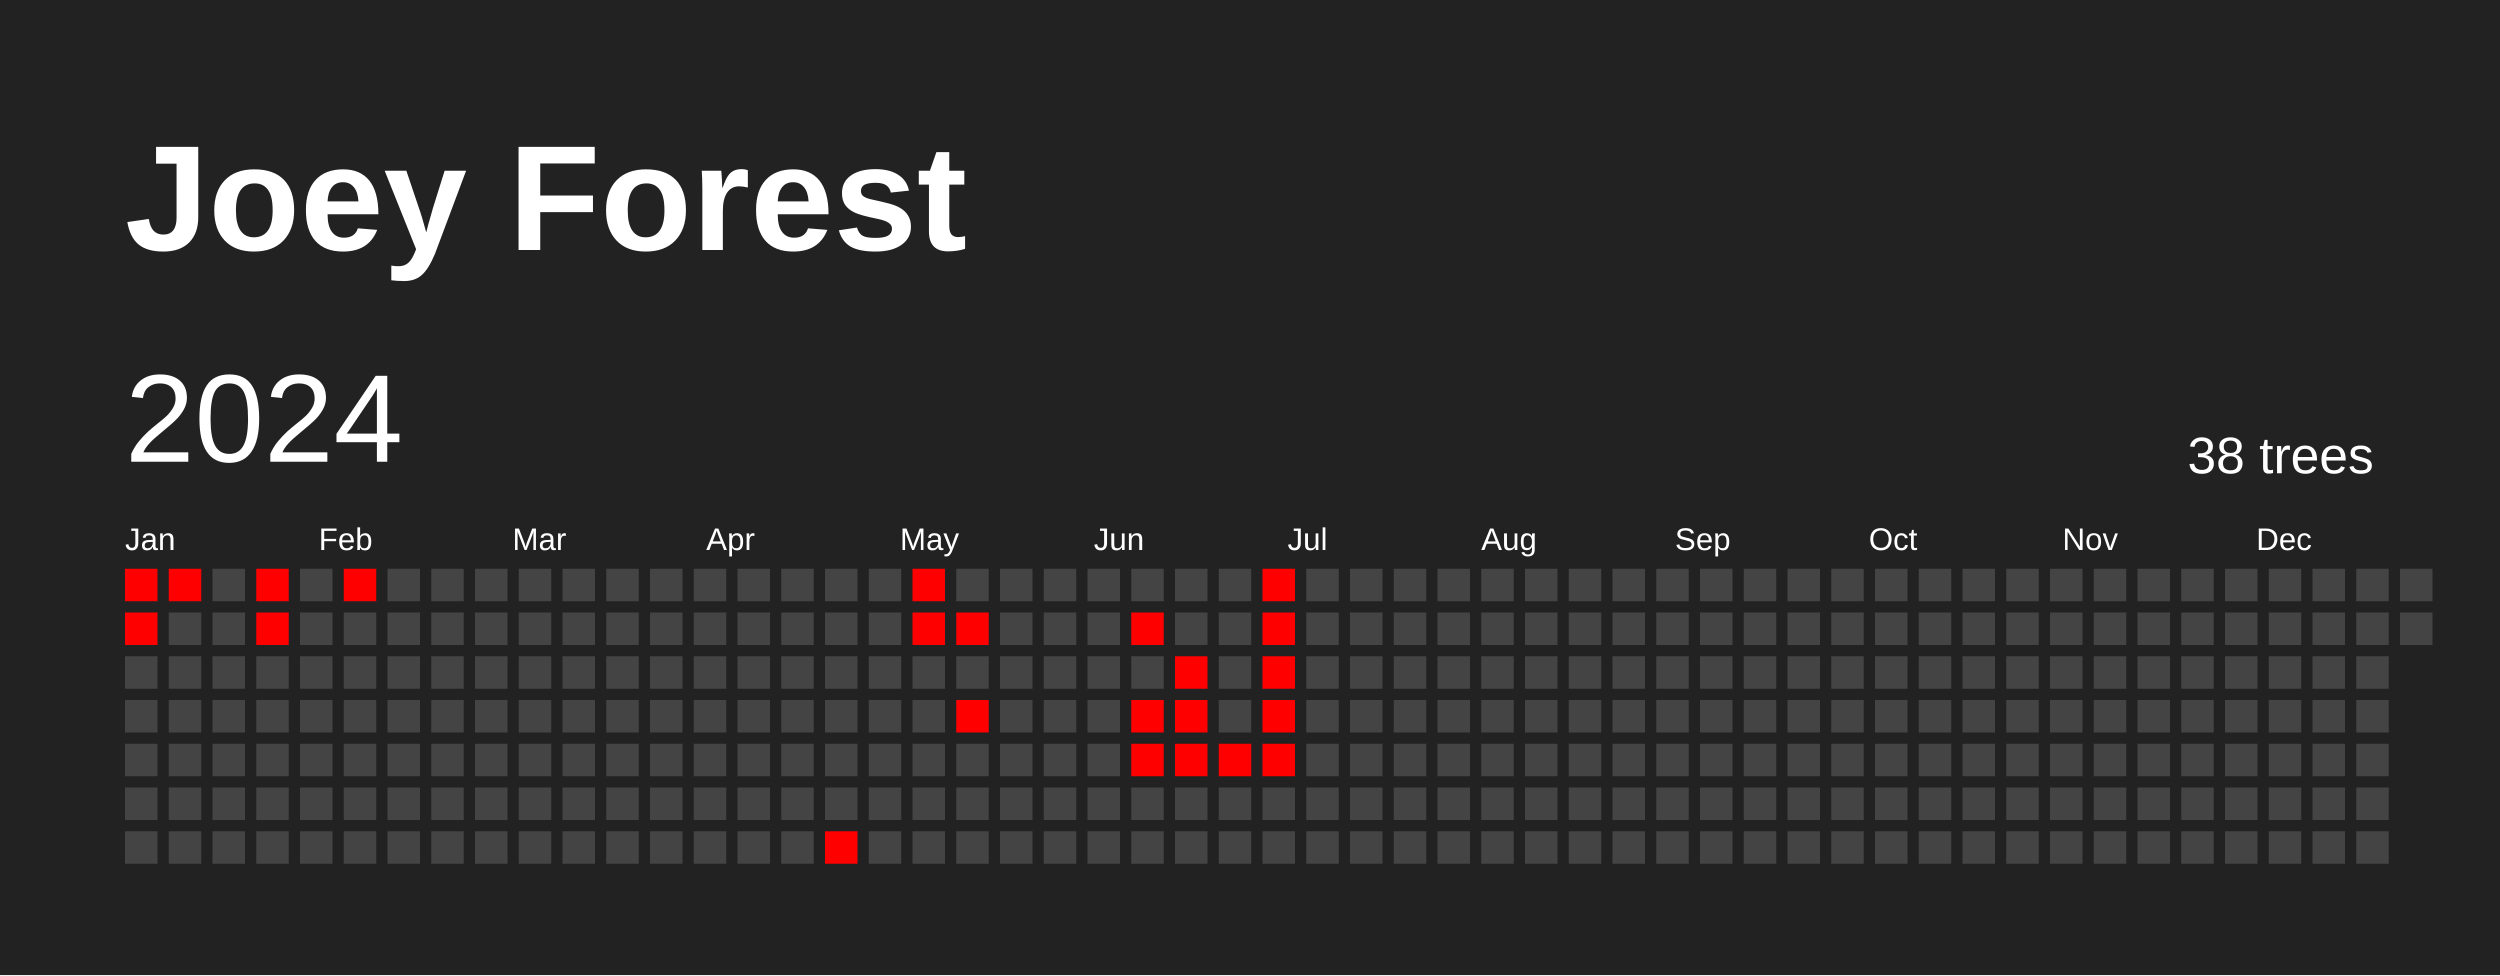
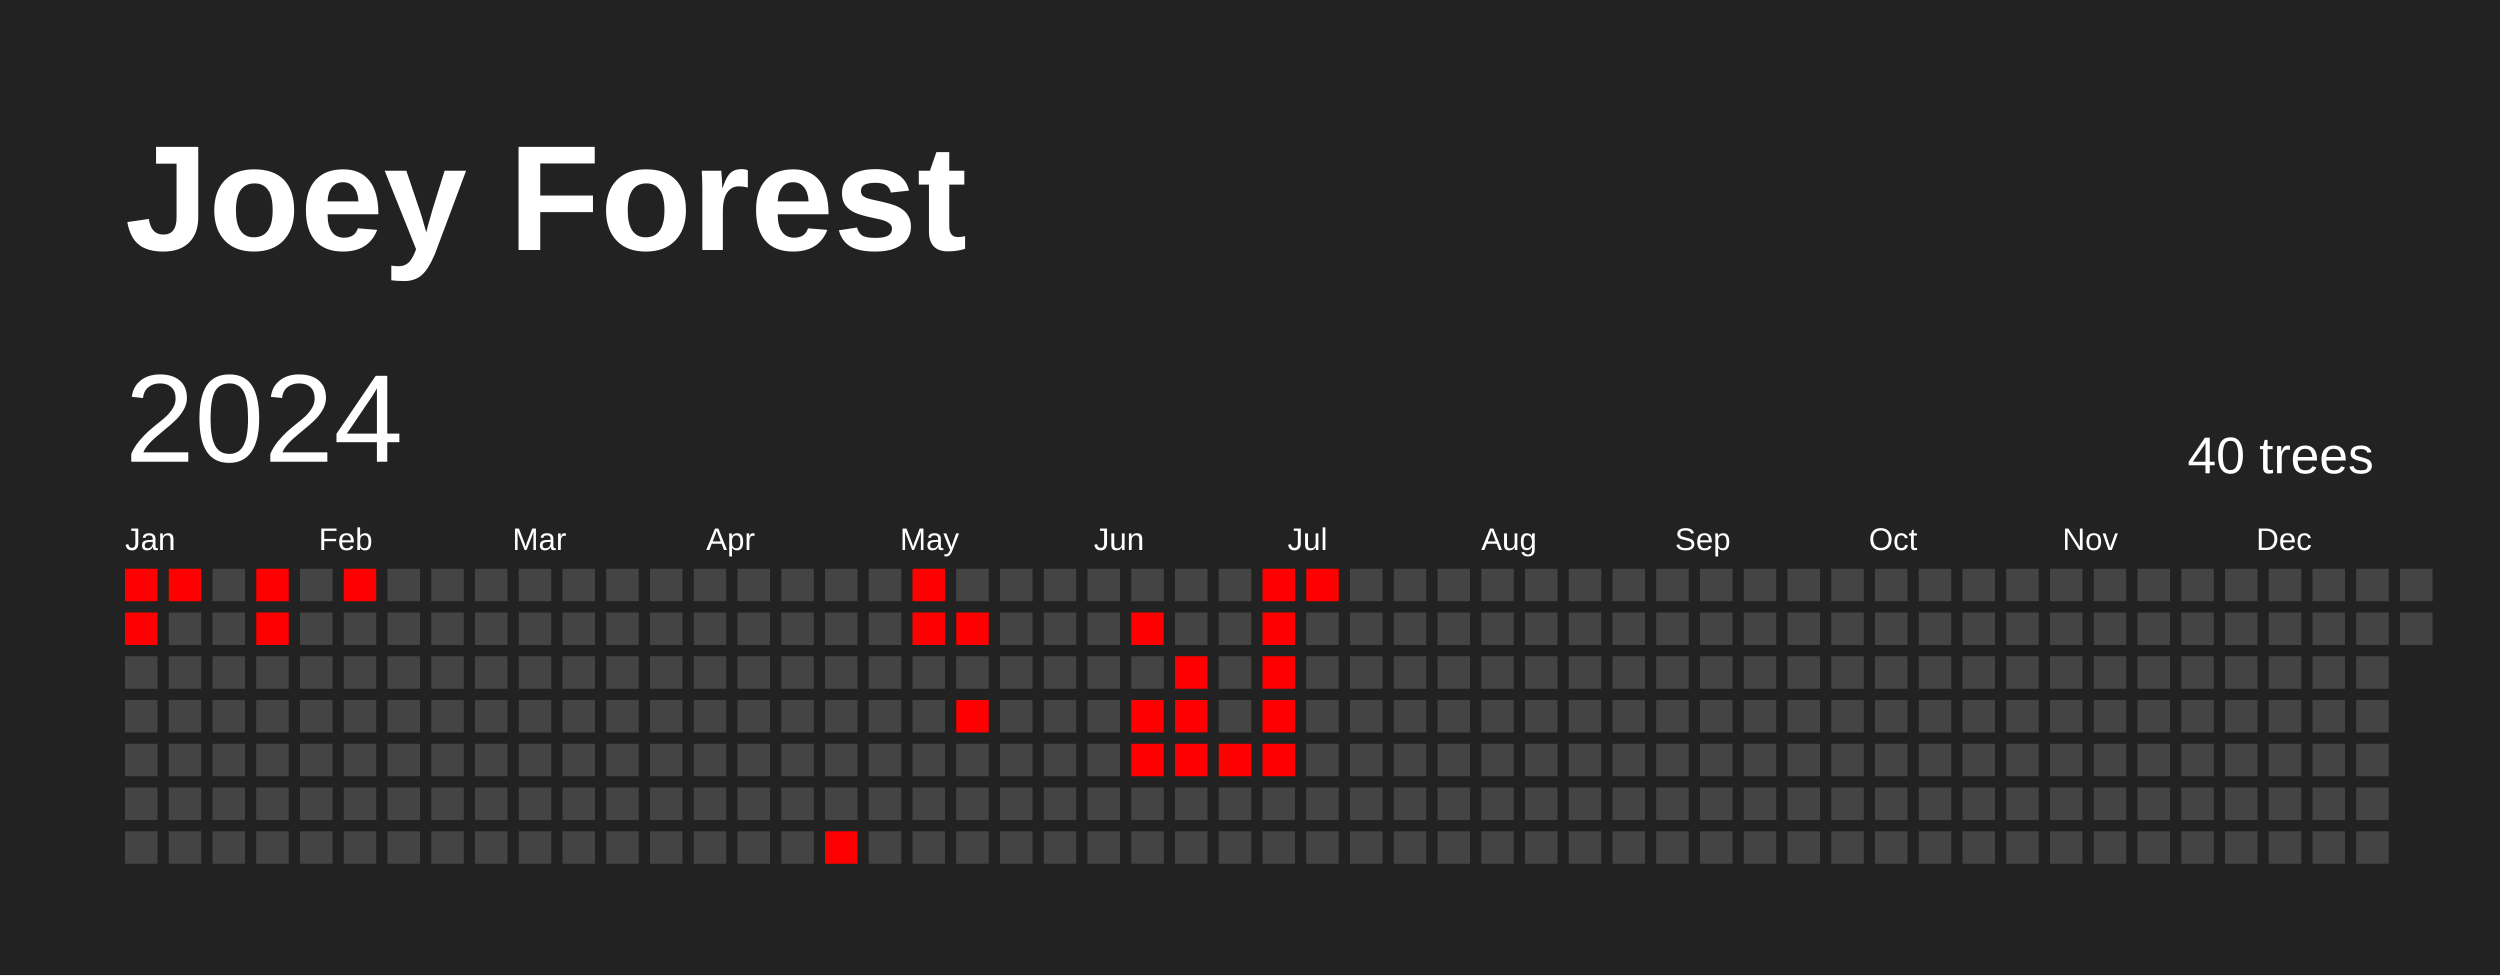
<svg xmlns="http://www.w3.org/2000/svg" baseProfile="full" height="78mm" version="1.1" viewBox="0,0,200,78" width="200mm">
  <defs />
  <rect fill="#222222" height="78" width="200" x="0" y="0" />
  <text fill="#FFFFFF" style="font-size:12px; font-family:Arial; font-weight:bold;" x="10" y="20">Joey Forest</text>
  <text dominant-baseline="hanging" fill="#FFFFFF" style="font-size:10.0px; font-family:Arial;" x="10" y="30">2024</text>
-   <text dominant-baseline="hanging" fill="#FFFFFF" style="font-size:4.125px; font-family:Arial;" x="175" y="35">38 trees</text>
+   <text dominant-baseline="hanging" fill="#FFFFFF" style="font-size:4.125px; font-family:Arial;" x="175" y="35">40 trees</text>
  <text fill="#FFFFFF" style="font-size:2.5px; font-family:Arial" x="10.0" y="44">Jan</text>
  <text fill="#FFFFFF" style="font-size:2.5px; font-family:Arial" x="25.5" y="44">Feb</text>
  <text fill="#FFFFFF" style="font-size:2.5px; font-family:Arial" x="41.0" y="44">Mar</text>
  <text fill="#FFFFFF" style="font-size:2.5px; font-family:Arial" x="56.5" y="44">Apr</text>
  <text fill="#FFFFFF" style="font-size:2.5px; font-family:Arial" x="72.0" y="44">May</text>
  <text fill="#FFFFFF" style="font-size:2.5px; font-family:Arial" x="87.5" y="44">Jun</text>
  <text fill="#FFFFFF" style="font-size:2.5px; font-family:Arial" x="103.0" y="44">Jul</text>
  <text fill="#FFFFFF" style="font-size:2.5px; font-family:Arial" x="118.5" y="44">Aug</text>
  <text fill="#FFFFFF" style="font-size:2.5px; font-family:Arial" x="134.0" y="44">Sep</text>
  <text fill="#FFFFFF" style="font-size:2.5px; font-family:Arial" x="149.5" y="44">Oct</text>
  <text fill="#FFFFFF" style="font-size:2.5px; font-family:Arial" x="165.0" y="44">Nov</text>
  <text fill="#FFFFFF" style="font-size:2.5px; font-family:Arial" x="180.5" y="44">Dec</text>
  <rect fill="red" height="2.6" width="2.6" x="10.0" y="45.5" />
  <rect fill="red" height="2.6" width="2.6" x="10.0" y="49.0" />
  <rect fill="#444444" height="2.6" width="2.6" x="10.0" y="52.5" />
  <rect fill="#444444" height="2.6" width="2.6" x="10.0" y="56.0" />
  <rect fill="#444444" height="2.6" width="2.6" x="10.0" y="59.5" />
  <rect fill="#444444" height="2.6" width="2.6" x="10.0" y="63.0" />
  <rect fill="#444444" height="2.6" width="2.6" x="10.0" y="66.5" />
  <rect fill="red" height="2.6" width="2.6" x="13.5" y="45.5" />
  <rect fill="#444444" height="2.6" width="2.6" x="13.5" y="49.0" />
  <rect fill="#444444" height="2.6" width="2.6" x="13.5" y="52.5" />
  <rect fill="#444444" height="2.6" width="2.6" x="13.5" y="56.0" />
  <rect fill="#444444" height="2.6" width="2.6" x="13.5" y="59.5" />
  <rect fill="#444444" height="2.6" width="2.6" x="13.5" y="63.0" />
  <rect fill="#444444" height="2.6" width="2.6" x="13.5" y="66.5" />
  <rect fill="#444444" height="2.6" width="2.6" x="17.0" y="45.5" />
  <rect fill="#444444" height="2.6" width="2.6" x="17.0" y="49.0" />
  <rect fill="#444444" height="2.6" width="2.6" x="17.0" y="52.5" />
  <rect fill="#444444" height="2.6" width="2.6" x="17.0" y="56.0" />
  <rect fill="#444444" height="2.6" width="2.6" x="17.0" y="59.5" />
  <rect fill="#444444" height="2.6" width="2.6" x="17.0" y="63.0" />
  <rect fill="#444444" height="2.6" width="2.6" x="17.0" y="66.5" />
  <rect fill="red" height="2.6" width="2.6" x="20.5" y="45.5" />
  <rect fill="red" height="2.6" width="2.6" x="20.5" y="49.0" />
  <rect fill="#444444" height="2.6" width="2.6" x="20.5" y="52.5" />
  <rect fill="#444444" height="2.6" width="2.6" x="20.5" y="56.0" />
  <rect fill="#444444" height="2.6" width="2.6" x="20.5" y="59.5" />
  <rect fill="#444444" height="2.6" width="2.6" x="20.5" y="63.0" />
  <rect fill="#444444" height="2.6" width="2.6" x="20.5" y="66.5" />
  <rect fill="#444444" height="2.6" width="2.6" x="24.0" y="45.5" />
  <rect fill="#444444" height="2.6" width="2.6" x="24.0" y="49.0" />
  <rect fill="#444444" height="2.6" width="2.6" x="24.0" y="52.5" />
  <rect fill="#444444" height="2.6" width="2.6" x="24.0" y="56.0" />
  <rect fill="#444444" height="2.6" width="2.6" x="24.0" y="59.5" />
  <rect fill="#444444" height="2.6" width="2.6" x="24.0" y="63.0" />
  <rect fill="#444444" height="2.6" width="2.6" x="24.0" y="66.5" />
  <rect fill="red" height="2.6" width="2.6" x="27.5" y="45.5" />
  <rect fill="#444444" height="2.6" width="2.6" x="27.5" y="49.0" />
  <rect fill="#444444" height="2.6" width="2.6" x="27.5" y="52.5" />
  <rect fill="#444444" height="2.6" width="2.6" x="27.5" y="56.0" />
  <rect fill="#444444" height="2.6" width="2.6" x="27.5" y="59.5" />
  <rect fill="#444444" height="2.6" width="2.6" x="27.5" y="63.0" />
  <rect fill="#444444" height="2.6" width="2.6" x="27.5" y="66.5" />
  <rect fill="#444444" height="2.6" width="2.6" x="31.0" y="45.5" />
  <rect fill="#444444" height="2.6" width="2.6" x="31.0" y="49.0" />
  <rect fill="#444444" height="2.6" width="2.6" x="31.0" y="52.5" />
  <rect fill="#444444" height="2.6" width="2.6" x="31.0" y="56.0" />
  <rect fill="#444444" height="2.6" width="2.6" x="31.0" y="59.5" />
  <rect fill="#444444" height="2.6" width="2.6" x="31.0" y="63.0" />
  <rect fill="#444444" height="2.6" width="2.6" x="31.0" y="66.5" />
  <rect fill="#444444" height="2.6" width="2.6" x="34.5" y="45.5" />
  <rect fill="#444444" height="2.6" width="2.6" x="34.5" y="49.0" />
  <rect fill="#444444" height="2.6" width="2.6" x="34.5" y="52.5" />
  <rect fill="#444444" height="2.6" width="2.6" x="34.5" y="56.0" />
  <rect fill="#444444" height="2.6" width="2.6" x="34.5" y="59.5" />
  <rect fill="#444444" height="2.6" width="2.6" x="34.5" y="63.0" />
  <rect fill="#444444" height="2.6" width="2.6" x="34.5" y="66.5" />
  <rect fill="#444444" height="2.6" width="2.6" x="38.0" y="45.5" />
  <rect fill="#444444" height="2.6" width="2.6" x="38.0" y="49.0" />
  <rect fill="#444444" height="2.6" width="2.6" x="38.0" y="52.5" />
  <rect fill="#444444" height="2.6" width="2.6" x="38.0" y="56.0" />
  <rect fill="#444444" height="2.6" width="2.6" x="38.0" y="59.5" />
  <rect fill="#444444" height="2.6" width="2.6" x="38.0" y="63.0" />
  <rect fill="#444444" height="2.6" width="2.6" x="38.0" y="66.5" />
  <rect fill="#444444" height="2.6" width="2.6" x="41.5" y="45.5" />
  <rect fill="#444444" height="2.6" width="2.6" x="41.5" y="49.0" />
  <rect fill="#444444" height="2.6" width="2.6" x="41.5" y="52.5" />
  <rect fill="#444444" height="2.6" width="2.6" x="41.5" y="56.0" />
  <rect fill="#444444" height="2.6" width="2.6" x="41.5" y="59.5" />
  <rect fill="#444444" height="2.6" width="2.6" x="41.5" y="63.0" />
  <rect fill="#444444" height="2.6" width="2.6" x="41.5" y="66.5" />
  <rect fill="#444444" height="2.6" width="2.6" x="45.0" y="45.5" />
  <rect fill="#444444" height="2.6" width="2.6" x="45.0" y="49.0" />
  <rect fill="#444444" height="2.6" width="2.6" x="45.0" y="52.5" />
  <rect fill="#444444" height="2.6" width="2.6" x="45.0" y="56.0" />
  <rect fill="#444444" height="2.6" width="2.6" x="45.0" y="59.5" />
  <rect fill="#444444" height="2.6" width="2.6" x="45.0" y="63.0" />
  <rect fill="#444444" height="2.6" width="2.6" x="45.0" y="66.5" />
  <rect fill="#444444" height="2.6" width="2.6" x="48.5" y="45.5" />
  <rect fill="#444444" height="2.6" width="2.6" x="48.5" y="49.0" />
  <rect fill="#444444" height="2.6" width="2.6" x="48.5" y="52.5" />
  <rect fill="#444444" height="2.6" width="2.6" x="48.5" y="56.0" />
  <rect fill="#444444" height="2.6" width="2.6" x="48.5" y="59.5" />
  <rect fill="#444444" height="2.6" width="2.6" x="48.5" y="63.0" />
  <rect fill="#444444" height="2.6" width="2.6" x="48.5" y="66.5" />
  <rect fill="#444444" height="2.6" width="2.6" x="52.0" y="45.5" />
  <rect fill="#444444" height="2.6" width="2.6" x="52.0" y="49.0" />
  <rect fill="#444444" height="2.6" width="2.6" x="52.0" y="52.5" />
  <rect fill="#444444" height="2.6" width="2.6" x="52.0" y="56.0" />
  <rect fill="#444444" height="2.6" width="2.6" x="52.0" y="59.5" />
  <rect fill="#444444" height="2.6" width="2.6" x="52.0" y="63.0" />
  <rect fill="#444444" height="2.6" width="2.6" x="52.0" y="66.5" />
  <rect fill="#444444" height="2.6" width="2.6" x="55.5" y="45.5" />
  <rect fill="#444444" height="2.6" width="2.6" x="55.5" y="49.0" />
  <rect fill="#444444" height="2.6" width="2.6" x="55.5" y="52.5" />
  <rect fill="#444444" height="2.6" width="2.6" x="55.5" y="56.0" />
  <rect fill="#444444" height="2.6" width="2.6" x="55.5" y="59.5" />
  <rect fill="#444444" height="2.6" width="2.6" x="55.5" y="63.0" />
  <rect fill="#444444" height="2.6" width="2.6" x="55.5" y="66.5" />
  <rect fill="#444444" height="2.6" width="2.6" x="59.0" y="45.5" />
  <rect fill="#444444" height="2.6" width="2.6" x="59.0" y="49.0" />
  <rect fill="#444444" height="2.6" width="2.6" x="59.0" y="52.5" />
  <rect fill="#444444" height="2.6" width="2.6" x="59.0" y="56.0" />
  <rect fill="#444444" height="2.6" width="2.6" x="59.0" y="59.5" />
  <rect fill="#444444" height="2.6" width="2.6" x="59.0" y="63.0" />
  <rect fill="#444444" height="2.6" width="2.6" x="59.0" y="66.5" />
  <rect fill="#444444" height="2.6" width="2.6" x="62.5" y="45.5" />
  <rect fill="#444444" height="2.6" width="2.6" x="62.5" y="49.0" />
  <rect fill="#444444" height="2.6" width="2.6" x="62.5" y="52.5" />
  <rect fill="#444444" height="2.6" width="2.6" x="62.5" y="56.0" />
  <rect fill="#444444" height="2.6" width="2.6" x="62.5" y="59.5" />
  <rect fill="#444444" height="2.6" width="2.6" x="62.5" y="63.0" />
  <rect fill="#444444" height="2.6" width="2.6" x="62.5" y="66.5" />
  <rect fill="#444444" height="2.6" width="2.6" x="66.0" y="45.5" />
  <rect fill="#444444" height="2.6" width="2.6" x="66.0" y="49.0" />
  <rect fill="#444444" height="2.6" width="2.6" x="66.0" y="52.5" />
  <rect fill="#444444" height="2.6" width="2.6" x="66.0" y="56.0" />
  <rect fill="#444444" height="2.6" width="2.6" x="66.0" y="59.5" />
  <rect fill="#444444" height="2.6" width="2.6" x="66.0" y="63.0" />
  <rect fill="red" height="2.6" width="2.6" x="66.0" y="66.5" />
  <rect fill="#444444" height="2.6" width="2.6" x="69.5" y="45.5" />
  <rect fill="#444444" height="2.6" width="2.6" x="69.5" y="49.0" />
  <rect fill="#444444" height="2.6" width="2.6" x="69.5" y="52.5" />
  <rect fill="#444444" height="2.6" width="2.6" x="69.5" y="56.0" />
  <rect fill="#444444" height="2.6" width="2.6" x="69.5" y="59.5" />
  <rect fill="#444444" height="2.6" width="2.6" x="69.5" y="63.0" />
  <rect fill="#444444" height="2.6" width="2.6" x="69.5" y="66.5" />
  <rect fill="red" height="2.6" width="2.6" x="73.0" y="45.5" />
  <rect fill="red" height="2.6" width="2.6" x="73.0" y="49.0" />
  <rect fill="#444444" height="2.6" width="2.6" x="73.0" y="52.5" />
  <rect fill="#444444" height="2.6" width="2.6" x="73.0" y="56.0" />
  <rect fill="#444444" height="2.6" width="2.6" x="73.0" y="59.5" />
  <rect fill="#444444" height="2.6" width="2.6" x="73.0" y="63.0" />
  <rect fill="#444444" height="2.6" width="2.6" x="73.0" y="66.5" />
  <rect fill="#444444" height="2.6" width="2.6" x="76.5" y="45.5" />
  <rect fill="red" height="2.6" width="2.6" x="76.5" y="49.0" />
  <rect fill="#444444" height="2.6" width="2.6" x="76.5" y="52.5" />
  <rect fill="red" height="2.6" width="2.6" x="76.5" y="56.0" />
  <rect fill="#444444" height="2.6" width="2.6" x="76.5" y="59.5" />
  <rect fill="#444444" height="2.6" width="2.6" x="76.5" y="63.0" />
  <rect fill="#444444" height="2.6" width="2.6" x="76.5" y="66.5" />
  <rect fill="#444444" height="2.6" width="2.6" x="80.0" y="45.5" />
  <rect fill="#444444" height="2.6" width="2.6" x="80.0" y="49.0" />
  <rect fill="#444444" height="2.6" width="2.6" x="80.0" y="52.5" />
  <rect fill="#444444" height="2.6" width="2.6" x="80.0" y="56.0" />
  <rect fill="#444444" height="2.6" width="2.6" x="80.0" y="59.5" />
  <rect fill="#444444" height="2.6" width="2.6" x="80.0" y="63.0" />
  <rect fill="#444444" height="2.6" width="2.6" x="80.0" y="66.5" />
  <rect fill="#444444" height="2.6" width="2.6" x="83.5" y="45.5" />
  <rect fill="#444444" height="2.6" width="2.6" x="83.5" y="49.0" />
  <rect fill="#444444" height="2.6" width="2.6" x="83.5" y="52.5" />
  <rect fill="#444444" height="2.6" width="2.6" x="83.5" y="56.0" />
  <rect fill="#444444" height="2.6" width="2.6" x="83.5" y="59.5" />
  <rect fill="#444444" height="2.6" width="2.6" x="83.5" y="63.0" />
  <rect fill="#444444" height="2.6" width="2.6" x="83.5" y="66.5" />
  <rect fill="#444444" height="2.6" width="2.6" x="87.0" y="45.5" />
  <rect fill="#444444" height="2.6" width="2.6" x="87.0" y="49.0" />
  <rect fill="#444444" height="2.6" width="2.6" x="87.0" y="52.5" />
  <rect fill="#444444" height="2.6" width="2.6" x="87.0" y="56.0" />
  <rect fill="#444444" height="2.6" width="2.6" x="87.0" y="59.5" />
  <rect fill="#444444" height="2.6" width="2.6" x="87.0" y="63.0" />
  <rect fill="#444444" height="2.6" width="2.6" x="87.0" y="66.5" />
  <rect fill="#444444" height="2.6" width="2.6" x="90.5" y="45.5" />
  <rect fill="red" height="2.6" width="2.6" x="90.5" y="49.0" />
  <rect fill="#444444" height="2.6" width="2.6" x="90.5" y="52.5" />
  <rect fill="red" height="2.6" width="2.6" x="90.5" y="56.0" />
  <rect fill="red" height="2.6" width="2.6" x="90.5" y="59.5" />
  <rect fill="#444444" height="2.6" width="2.6" x="90.5" y="63.0" />
  <rect fill="#444444" height="2.6" width="2.6" x="90.5" y="66.5" />
  <rect fill="#444444" height="2.6" width="2.6" x="94.0" y="45.5" />
  <rect fill="#444444" height="2.6" width="2.6" x="94.0" y="49.0" />
  <rect fill="red" height="2.6" width="2.6" x="94.0" y="52.5" />
  <rect fill="red" height="2.6" width="2.6" x="94.0" y="56.0" />
  <rect fill="red" height="2.6" width="2.6" x="94.0" y="59.5" />
  <rect fill="#444444" height="2.6" width="2.6" x="94.0" y="63.0" />
  <rect fill="#444444" height="2.6" width="2.6" x="94.0" y="66.5" />
  <rect fill="#444444" height="2.6" width="2.6" x="97.5" y="45.5" />
  <rect fill="#444444" height="2.6" width="2.6" x="97.5" y="49.0" />
  <rect fill="#444444" height="2.6" width="2.6" x="97.5" y="52.5" />
  <rect fill="#444444" height="2.6" width="2.6" x="97.5" y="56.0" />
  <rect fill="red" height="2.6" width="2.6" x="97.5" y="59.5" />
  <rect fill="#444444" height="2.6" width="2.6" x="97.5" y="63.0" />
  <rect fill="#444444" height="2.6" width="2.6" x="97.5" y="66.5" />
  <rect fill="red" height="2.6" width="2.6" x="101.0" y="45.5" />
  <rect fill="red" height="2.6" width="2.6" x="101.0" y="49.0" />
  <rect fill="red" height="2.6" width="2.6" x="101.0" y="52.5" />
  <rect fill="red" height="2.6" width="2.6" x="101.0" y="56.0" />
  <rect fill="red" height="2.6" width="2.6" x="101.0" y="59.5" />
  <rect fill="#444444" height="2.6" width="2.6" x="101.0" y="63.0" />
  <rect fill="#444444" height="2.6" width="2.6" x="101.0" y="66.5" />
-   <rect fill="#444444" height="2.6" width="2.6" x="104.5" y="45.5" />
+   <rect fill="red" height="2.6" width="2.6" x="104.5" y="45.5" />
  <rect fill="#444444" height="2.6" width="2.6" x="104.5" y="49.0" />
  <rect fill="#444444" height="2.6" width="2.6" x="104.5" y="52.5" />
  <rect fill="#444444" height="2.6" width="2.6" x="104.5" y="56.0" />
  <rect fill="#444444" height="2.6" width="2.6" x="104.5" y="59.5" />
  <rect fill="#444444" height="2.6" width="2.6" x="104.5" y="63.0" />
  <rect fill="#444444" height="2.6" width="2.6" x="104.5" y="66.5" />
  <rect fill="#444444" height="2.6" width="2.6" x="108.0" y="45.5" />
  <rect fill="#444444" height="2.6" width="2.6" x="108.0" y="49.0" />
  <rect fill="#444444" height="2.6" width="2.6" x="108.0" y="52.5" />
  <rect fill="#444444" height="2.6" width="2.6" x="108.0" y="56.0" />
  <rect fill="#444444" height="2.6" width="2.6" x="108.0" y="59.5" />
  <rect fill="#444444" height="2.6" width="2.6" x="108.0" y="63.0" />
  <rect fill="#444444" height="2.6" width="2.6" x="108.0" y="66.5" />
  <rect fill="#444444" height="2.6" width="2.6" x="111.5" y="45.5" />
  <rect fill="#444444" height="2.6" width="2.6" x="111.5" y="49.0" />
  <rect fill="#444444" height="2.6" width="2.6" x="111.5" y="52.5" />
  <rect fill="#444444" height="2.6" width="2.6" x="111.5" y="56.0" />
  <rect fill="#444444" height="2.6" width="2.6" x="111.5" y="59.5" />
  <rect fill="#444444" height="2.6" width="2.6" x="111.5" y="63.0" />
  <rect fill="#444444" height="2.6" width="2.6" x="111.5" y="66.5" />
  <rect fill="#444444" height="2.6" width="2.6" x="115.0" y="45.5" />
  <rect fill="#444444" height="2.6" width="2.6" x="115.0" y="49.0" />
  <rect fill="#444444" height="2.6" width="2.6" x="115.0" y="52.5" />
  <rect fill="#444444" height="2.6" width="2.6" x="115.0" y="56.0" />
  <rect fill="#444444" height="2.6" width="2.6" x="115.0" y="59.5" />
  <rect fill="#444444" height="2.6" width="2.6" x="115.0" y="63.0" />
  <rect fill="#444444" height="2.6" width="2.6" x="115.0" y="66.5" />
  <rect fill="#444444" height="2.6" width="2.6" x="118.5" y="45.5" />
  <rect fill="#444444" height="2.6" width="2.6" x="118.5" y="49.0" />
  <rect fill="#444444" height="2.6" width="2.6" x="118.5" y="52.5" />
  <rect fill="#444444" height="2.6" width="2.6" x="118.5" y="56.0" />
  <rect fill="#444444" height="2.6" width="2.6" x="118.5" y="59.5" />
  <rect fill="#444444" height="2.6" width="2.6" x="118.5" y="63.0" />
  <rect fill="#444444" height="2.6" width="2.6" x="118.5" y="66.5" />
  <rect fill="#444444" height="2.6" width="2.6" x="122.0" y="45.5" />
  <rect fill="#444444" height="2.6" width="2.6" x="122.0" y="49.0" />
  <rect fill="#444444" height="2.6" width="2.6" x="122.0" y="52.5" />
  <rect fill="#444444" height="2.6" width="2.6" x="122.0" y="56.0" />
  <rect fill="#444444" height="2.6" width="2.6" x="122.0" y="59.5" />
  <rect fill="#444444" height="2.6" width="2.6" x="122.0" y="63.0" />
  <rect fill="#444444" height="2.6" width="2.6" x="122.0" y="66.5" />
  <rect fill="#444444" height="2.6" width="2.6" x="125.5" y="45.5" />
  <rect fill="#444444" height="2.6" width="2.6" x="125.5" y="49.0" />
  <rect fill="#444444" height="2.6" width="2.6" x="125.5" y="52.5" />
  <rect fill="#444444" height="2.6" width="2.6" x="125.5" y="56.0" />
  <rect fill="#444444" height="2.6" width="2.6" x="125.5" y="59.5" />
  <rect fill="#444444" height="2.6" width="2.6" x="125.5" y="63.0" />
  <rect fill="#444444" height="2.6" width="2.6" x="125.5" y="66.5" />
  <rect fill="#444444" height="2.6" width="2.6" x="129.0" y="45.5" />
  <rect fill="#444444" height="2.6" width="2.6" x="129.0" y="49.0" />
  <rect fill="#444444" height="2.6" width="2.6" x="129.0" y="52.5" />
  <rect fill="#444444" height="2.6" width="2.6" x="129.0" y="56.0" />
  <rect fill="#444444" height="2.6" width="2.6" x="129.0" y="59.5" />
  <rect fill="#444444" height="2.6" width="2.6" x="129.0" y="63.0" />
  <rect fill="#444444" height="2.6" width="2.6" x="129.0" y="66.5" />
  <rect fill="#444444" height="2.6" width="2.6" x="132.5" y="45.5" />
  <rect fill="#444444" height="2.6" width="2.6" x="132.5" y="49.0" />
  <rect fill="#444444" height="2.6" width="2.6" x="132.5" y="52.5" />
  <rect fill="#444444" height="2.6" width="2.6" x="132.5" y="56.0" />
  <rect fill="#444444" height="2.6" width="2.6" x="132.5" y="59.5" />
  <rect fill="#444444" height="2.6" width="2.6" x="132.5" y="63.0" />
  <rect fill="#444444" height="2.6" width="2.6" x="132.5" y="66.5" />
  <rect fill="#444444" height="2.6" width="2.6" x="136.0" y="45.5" />
  <rect fill="#444444" height="2.6" width="2.6" x="136.0" y="49.0" />
  <rect fill="#444444" height="2.6" width="2.6" x="136.0" y="52.5" />
  <rect fill="#444444" height="2.6" width="2.6" x="136.0" y="56.0" />
  <rect fill="#444444" height="2.6" width="2.6" x="136.0" y="59.5" />
  <rect fill="#444444" height="2.6" width="2.6" x="136.0" y="63.0" />
  <rect fill="#444444" height="2.6" width="2.6" x="136.0" y="66.5" />
  <rect fill="#444444" height="2.6" width="2.6" x="139.5" y="45.5" />
  <rect fill="#444444" height="2.6" width="2.6" x="139.5" y="49.0" />
  <rect fill="#444444" height="2.6" width="2.6" x="139.5" y="52.5" />
  <rect fill="#444444" height="2.6" width="2.6" x="139.5" y="56.0" />
  <rect fill="#444444" height="2.6" width="2.6" x="139.5" y="59.5" />
  <rect fill="#444444" height="2.6" width="2.6" x="139.5" y="63.0" />
  <rect fill="#444444" height="2.6" width="2.6" x="139.5" y="66.5" />
  <rect fill="#444444" height="2.6" width="2.6" x="143.0" y="45.5" />
  <rect fill="#444444" height="2.6" width="2.6" x="143.0" y="49.0" />
  <rect fill="#444444" height="2.6" width="2.6" x="143.0" y="52.5" />
  <rect fill="#444444" height="2.6" width="2.6" x="143.0" y="56.0" />
  <rect fill="#444444" height="2.6" width="2.6" x="143.0" y="59.5" />
  <rect fill="#444444" height="2.6" width="2.6" x="143.0" y="63.0" />
  <rect fill="#444444" height="2.6" width="2.6" x="143.0" y="66.5" />
  <rect fill="#444444" height="2.6" width="2.6" x="146.5" y="45.5" />
  <rect fill="#444444" height="2.6" width="2.6" x="146.5" y="49.0" />
  <rect fill="#444444" height="2.6" width="2.6" x="146.5" y="52.5" />
  <rect fill="#444444" height="2.6" width="2.6" x="146.5" y="56.0" />
  <rect fill="#444444" height="2.6" width="2.6" x="146.5" y="59.5" />
  <rect fill="#444444" height="2.6" width="2.6" x="146.5" y="63.0" />
  <rect fill="#444444" height="2.6" width="2.6" x="146.5" y="66.5" />
  <rect fill="#444444" height="2.6" width="2.6" x="150.0" y="45.5" />
  <rect fill="#444444" height="2.6" width="2.6" x="150.0" y="49.0" />
  <rect fill="#444444" height="2.6" width="2.6" x="150.0" y="52.5" />
  <rect fill="#444444" height="2.6" width="2.6" x="150.0" y="56.0" />
  <rect fill="#444444" height="2.6" width="2.6" x="150.0" y="59.5" />
  <rect fill="#444444" height="2.6" width="2.6" x="150.0" y="63.0" />
  <rect fill="#444444" height="2.6" width="2.6" x="150.0" y="66.5" />
  <rect fill="#444444" height="2.6" width="2.6" x="153.5" y="45.5" />
  <rect fill="#444444" height="2.6" width="2.6" x="153.5" y="49.0" />
  <rect fill="#444444" height="2.6" width="2.6" x="153.5" y="52.5" />
  <rect fill="#444444" height="2.6" width="2.6" x="153.5" y="56.0" />
  <rect fill="#444444" height="2.6" width="2.6" x="153.5" y="59.5" />
  <rect fill="#444444" height="2.6" width="2.6" x="153.5" y="63.0" />
  <rect fill="#444444" height="2.6" width="2.6" x="153.5" y="66.5" />
  <rect fill="#444444" height="2.6" width="2.6" x="157.0" y="45.5" />
  <rect fill="#444444" height="2.6" width="2.6" x="157.0" y="49.0" />
  <rect fill="#444444" height="2.6" width="2.6" x="157.0" y="52.5" />
  <rect fill="#444444" height="2.6" width="2.6" x="157.0" y="56.0" />
  <rect fill="#444444" height="2.6" width="2.6" x="157.0" y="59.5" />
  <rect fill="#444444" height="2.6" width="2.6" x="157.0" y="63.0" />
  <rect fill="#444444" height="2.6" width="2.6" x="157.0" y="66.5" />
  <rect fill="#444444" height="2.6" width="2.6" x="160.5" y="45.5" />
  <rect fill="#444444" height="2.6" width="2.6" x="160.5" y="49.0" />
  <rect fill="#444444" height="2.6" width="2.6" x="160.5" y="52.5" />
  <rect fill="#444444" height="2.6" width="2.6" x="160.5" y="56.0" />
  <rect fill="#444444" height="2.6" width="2.6" x="160.5" y="59.5" />
  <rect fill="#444444" height="2.6" width="2.6" x="160.5" y="63.0" />
  <rect fill="#444444" height="2.6" width="2.6" x="160.5" y="66.5" />
  <rect fill="#444444" height="2.6" width="2.6" x="164.0" y="45.5" />
  <rect fill="#444444" height="2.6" width="2.6" x="164.0" y="49.0" />
  <rect fill="#444444" height="2.6" width="2.6" x="164.0" y="52.5" />
  <rect fill="#444444" height="2.6" width="2.6" x="164.0" y="56.0" />
  <rect fill="#444444" height="2.6" width="2.6" x="164.0" y="59.5" />
  <rect fill="#444444" height="2.6" width="2.6" x="164.0" y="63.0" />
  <rect fill="#444444" height="2.6" width="2.6" x="164.0" y="66.5" />
  <rect fill="#444444" height="2.6" width="2.6" x="167.5" y="45.5" />
  <rect fill="#444444" height="2.6" width="2.6" x="167.5" y="49.0" />
  <rect fill="#444444" height="2.6" width="2.6" x="167.5" y="52.5" />
  <rect fill="#444444" height="2.6" width="2.6" x="167.5" y="56.0" />
  <rect fill="#444444" height="2.6" width="2.6" x="167.5" y="59.5" />
  <rect fill="#444444" height="2.6" width="2.6" x="167.5" y="63.0" />
  <rect fill="#444444" height="2.6" width="2.6" x="167.5" y="66.5" />
  <rect fill="#444444" height="2.6" width="2.6" x="171.0" y="45.5" />
  <rect fill="#444444" height="2.6" width="2.6" x="171.0" y="49.0" />
  <rect fill="#444444" height="2.6" width="2.6" x="171.0" y="52.5" />
  <rect fill="#444444" height="2.6" width="2.6" x="171.0" y="56.0" />
  <rect fill="#444444" height="2.6" width="2.6" x="171.0" y="59.5" />
  <rect fill="#444444" height="2.6" width="2.6" x="171.0" y="63.0" />
  <rect fill="#444444" height="2.6" width="2.6" x="171.0" y="66.5" />
  <rect fill="#444444" height="2.6" width="2.6" x="174.5" y="45.5" />
  <rect fill="#444444" height="2.6" width="2.6" x="174.5" y="49.0" />
  <rect fill="#444444" height="2.6" width="2.6" x="174.5" y="52.5" />
  <rect fill="#444444" height="2.6" width="2.6" x="174.5" y="56.0" />
  <rect fill="#444444" height="2.6" width="2.6" x="174.5" y="59.5" />
  <rect fill="#444444" height="2.6" width="2.6" x="174.5" y="63.0" />
  <rect fill="#444444" height="2.6" width="2.6" x="174.5" y="66.5" />
  <rect fill="#444444" height="2.6" width="2.6" x="178.0" y="45.5" />
  <rect fill="#444444" height="2.6" width="2.6" x="178.0" y="49.0" />
  <rect fill="#444444" height="2.6" width="2.6" x="178.0" y="52.5" />
  <rect fill="#444444" height="2.6" width="2.6" x="178.0" y="56.0" />
  <rect fill="#444444" height="2.6" width="2.6" x="178.0" y="59.5" />
  <rect fill="#444444" height="2.6" width="2.6" x="178.0" y="63.0" />
  <rect fill="#444444" height="2.6" width="2.6" x="178.0" y="66.5" />
  <rect fill="#444444" height="2.6" width="2.6" x="181.5" y="45.5" />
  <rect fill="#444444" height="2.6" width="2.6" x="181.5" y="49.0" />
  <rect fill="#444444" height="2.6" width="2.6" x="181.5" y="52.5" />
  <rect fill="#444444" height="2.6" width="2.6" x="181.5" y="56.0" />
  <rect fill="#444444" height="2.6" width="2.6" x="181.5" y="59.5" />
  <rect fill="#444444" height="2.6" width="2.6" x="181.5" y="63.0" />
  <rect fill="#444444" height="2.6" width="2.6" x="181.5" y="66.5" />
  <rect fill="#444444" height="2.6" width="2.6" x="185.0" y="45.5" />
  <rect fill="#444444" height="2.6" width="2.6" x="185.0" y="49.0" />
  <rect fill="#444444" height="2.6" width="2.6" x="185.0" y="52.5" />
  <rect fill="#444444" height="2.6" width="2.6" x="185.0" y="56.0" />
  <rect fill="#444444" height="2.6" width="2.6" x="185.0" y="59.5" />
  <rect fill="#444444" height="2.6" width="2.6" x="185.0" y="63.0" />
  <rect fill="#444444" height="2.6" width="2.6" x="185.0" y="66.5" />
  <rect fill="#444444" height="2.6" width="2.6" x="188.5" y="45.5" />
  <rect fill="#444444" height="2.6" width="2.6" x="188.5" y="49.0" />
  <rect fill="#444444" height="2.6" width="2.6" x="188.5" y="52.5" />
  <rect fill="#444444" height="2.6" width="2.6" x="188.5" y="56.0" />
  <rect fill="#444444" height="2.6" width="2.6" x="188.5" y="59.5" />
  <rect fill="#444444" height="2.6" width="2.6" x="188.5" y="63.0" />
  <rect fill="#444444" height="2.6" width="2.6" x="188.5" y="66.5" />
  <rect fill="#444444" height="2.6" width="2.6" x="192.0" y="45.5" />
  <rect fill="#444444" height="2.6" width="2.6" x="192.0" y="49.0" />
</svg>
